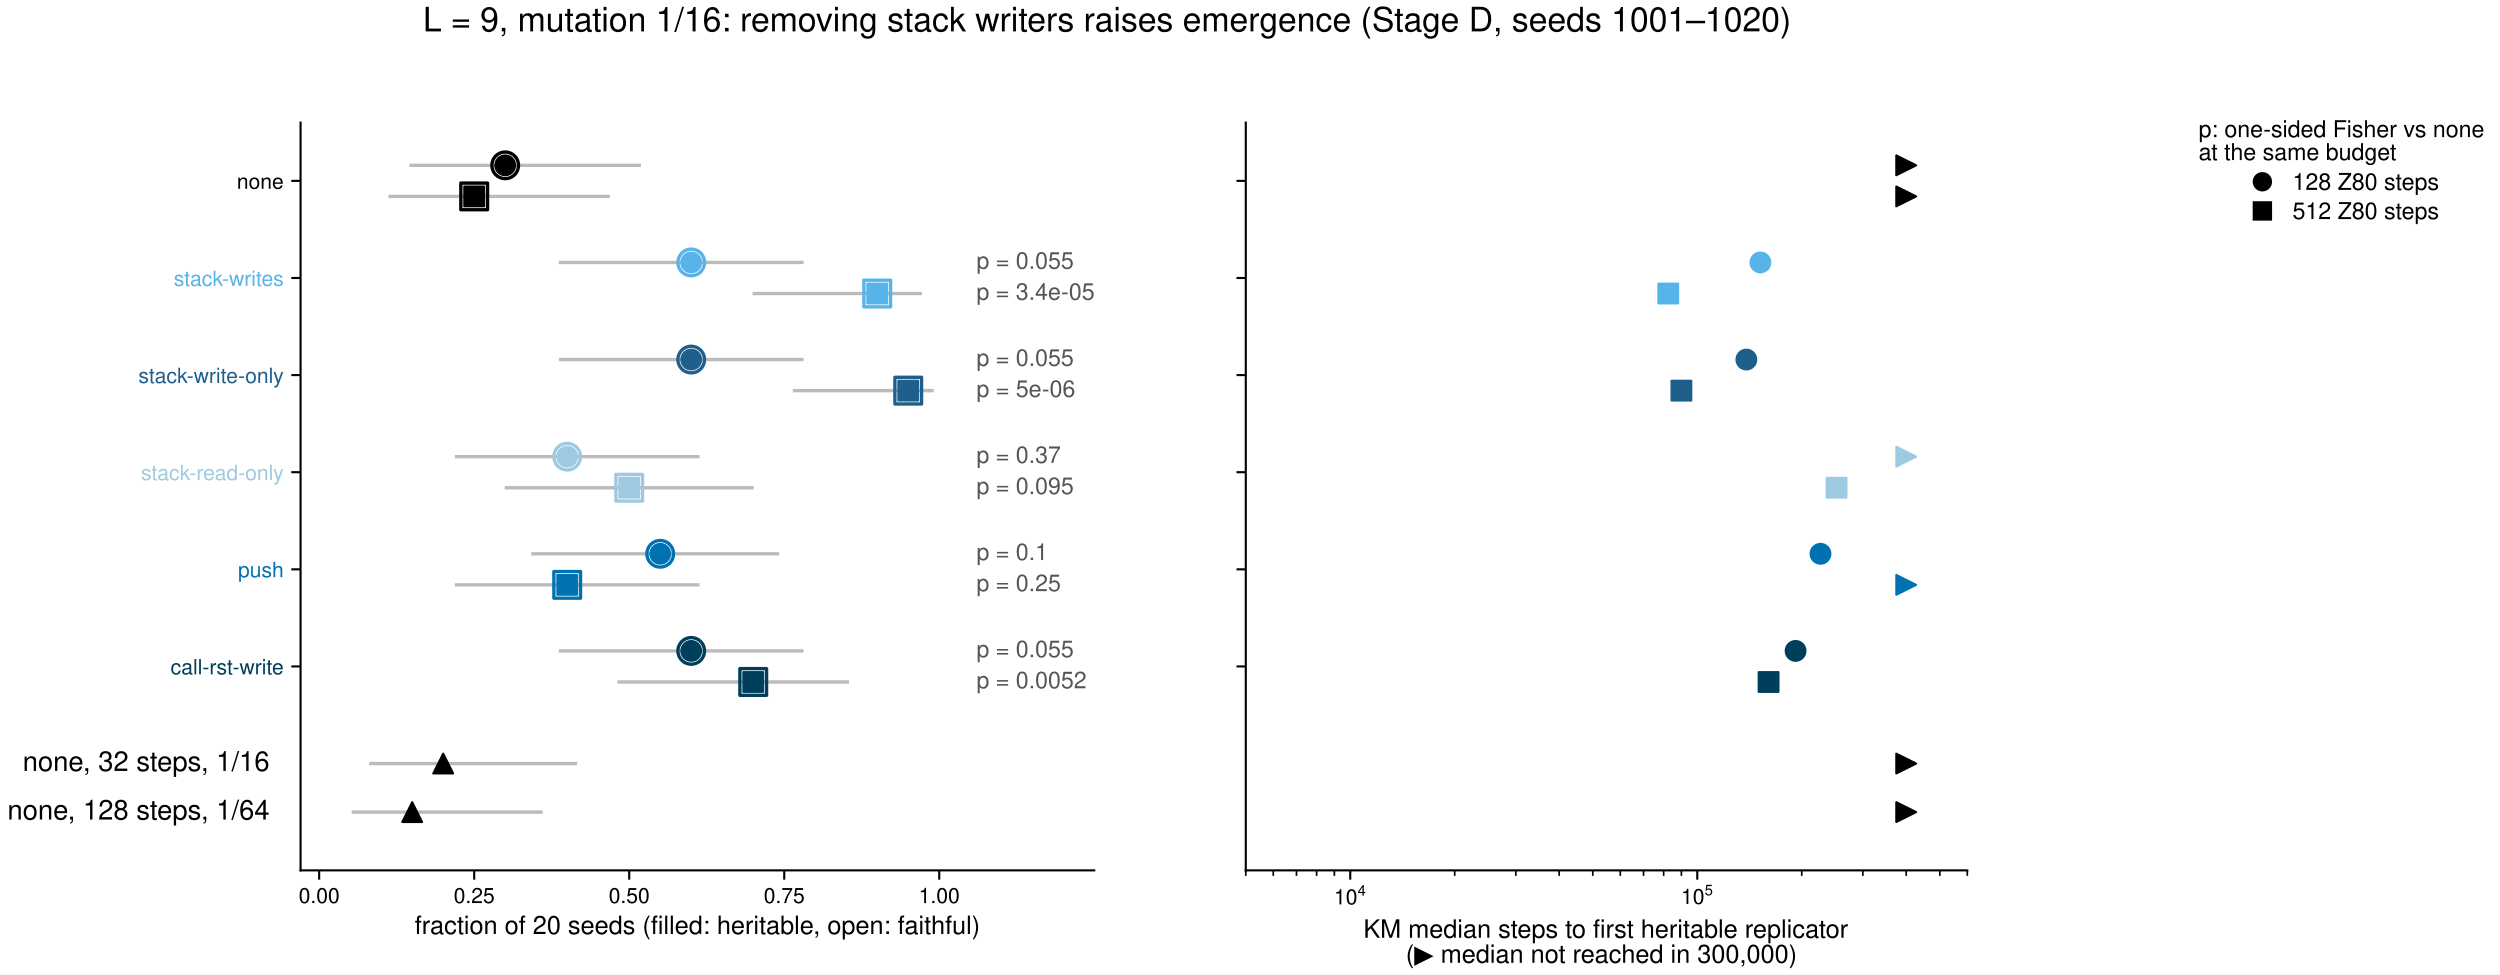
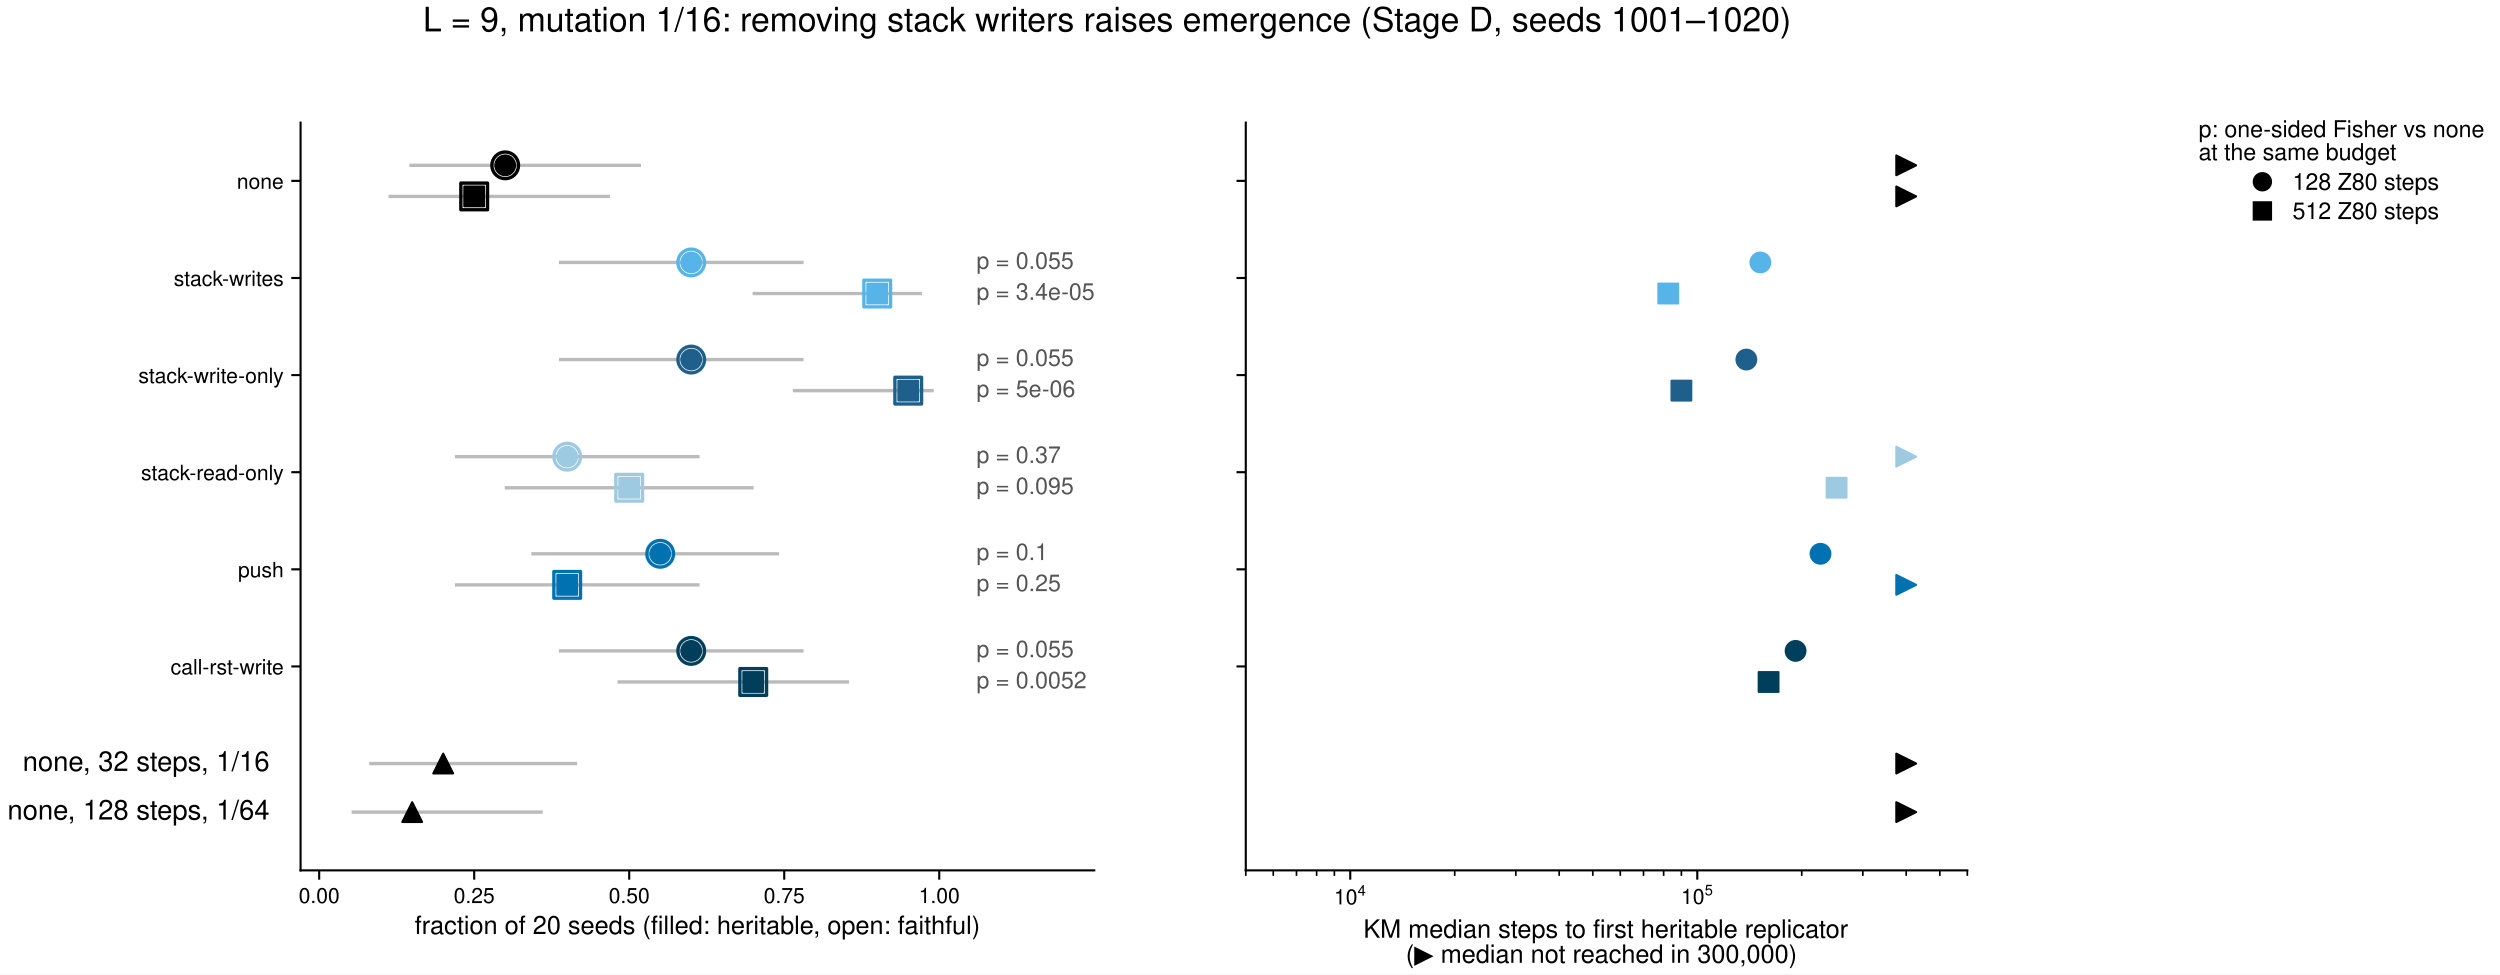
<svg xmlns="http://www.w3.org/2000/svg" xmlns:xlink="http://www.w3.org/1999/xlink" width="593.125pt" height="231.183pt" viewBox="0 0 593.125 231.183" version="1.1">
  <defs>
    <style type="text/css">*{stroke-linejoin: round; stroke-linecap: butt}</style>
  </defs>
  <g id="figure_1">
    <g id="patch_1">
      <path d="M 0 231.183  L 593.125 231.183  L 593.125 0  L 0 0  z " style="fill: #ffffff" />
    </g>
    <g id="axes_1">
      <g id="patch_2">
        <path d="M 71.311 206.496  L 259.613 206.496  L 259.613 29.088  L 71.311 29.088  z " style="fill: #ffffff" />
      </g>
      <g id="matplotlib.axis_1">
        <g id="xtick_1">
          <g id="line2d_1">
            <defs>
-               <path id="mee27920ef9" d="M 0 0  L 0 2.2  " style="stroke: #000000; stroke-width: 0.5" />
+               <path id="m1d0c6c914a" d="M 0 0  L 0 2.2  " style="stroke: #000000; stroke-width: 0.5" />
            </defs>
            <g>
-               <use xlink:href="#mee27920ef9" x="75.725" y="206.496" style="stroke: #000000; stroke-width: 0.5" />
+               <use xlink:href="#m1d0c6c914a" x="75.725" y="206.496" style="stroke: #000000; stroke-width: 0.5" />
            </g>
          </g>
          <g id="text_1">
            <text style="font-size: 5px; font-family: 'Helvetica', 'Arial', 'Liberation Sans', 'DejaVu Sans', sans-serif; text-anchor: middle" x="75.725" y="214.246" transform="rotate(-0 75.72462 214.246)">0.00</text>
          </g>
        </g>
        <g id="xtick_2">
          <g id="line2d_2">
            <g>
-               <use xlink:href="#mee27920ef9" x="112.502" y="206.496" style="stroke: #000000; stroke-width: 0.5" />
+               <use xlink:href="#m1d0c6c914a" x="112.502" y="206.496" style="stroke: #000000; stroke-width: 0.5" />
            </g>
          </g>
          <g id="text_2">
            <text style="font-size: 5px; font-family: 'Helvetica', 'Arial', 'Liberation Sans', 'DejaVu Sans', sans-serif; text-anchor: middle" x="112.502" y="214.246" transform="rotate(-0 112.5023 214.246)">0.25</text>
          </g>
        </g>
        <g id="xtick_3">
          <g id="line2d_3">
            <g>
-               <use xlink:href="#mee27920ef9" x="149.28" y="206.496" style="stroke: #000000; stroke-width: 0.5" />
+               <use xlink:href="#m1d0c6c914a" x="149.28" y="206.496" style="stroke: #000000; stroke-width: 0.5" />
            </g>
          </g>
          <g id="text_3">
            <text style="font-size: 5px; font-family: 'Helvetica', 'Arial', 'Liberation Sans', 'DejaVu Sans', sans-serif; text-anchor: middle" x="149.28" y="214.246" transform="rotate(-0 149.2799 214.246)">0.50</text>
          </g>
        </g>
        <g id="xtick_4">
          <g id="line2d_4">
            <g>
-               <use xlink:href="#mee27920ef9" x="186.058" y="206.496" style="stroke: #000000; stroke-width: 0.5" />
+               <use xlink:href="#m1d0c6c914a" x="186.058" y="206.496" style="stroke: #000000; stroke-width: 0.5" />
            </g>
          </g>
          <g id="text_4">
            <text style="font-size: 5px; font-family: 'Helvetica', 'Arial', 'Liberation Sans', 'DejaVu Sans', sans-serif; text-anchor: middle" x="186.058" y="214.246" transform="rotate(-0 186.0575 214.246)">0.75</text>
          </g>
        </g>
        <g id="xtick_5">
          <g id="line2d_5">
            <g>
-               <use xlink:href="#mee27920ef9" x="222.835" y="206.496" style="stroke: #000000; stroke-width: 0.5" />
+               <use xlink:href="#m1d0c6c914a" x="222.835" y="206.496" style="stroke: #000000; stroke-width: 0.5" />
            </g>
          </g>
          <g id="text_5">
            <text style="font-size: 5px; font-family: 'Helvetica', 'Arial', 'Liberation Sans', 'DejaVu Sans', sans-serif; text-anchor: middle" x="222.835" y="214.246" transform="rotate(-0 222.8351 214.246)">1.00</text>
          </g>
        </g>
        <g id="text_6">
          <text style="font-size: 6px; font-family: 'Helvetica', 'Arial', 'Liberation Sans', 'DejaVu Sans', sans-serif; text-anchor: middle" x="165.462" y="221.596" transform="rotate(-0 165.462 221.5956)">fraction of 20 seeds (filled: heritable, open: faithful)</text>
        </g>
      </g>
      <g id="matplotlib.axis_2">
        <g id="ytick_1">
          <g id="line2d_6">
            <defs>
-               <path id="m32a2f6da25" d="M 0 0  L -2.2 0  " style="stroke: #000000; stroke-width: 0.5" />
+               <path id="m89d5656c9d" d="M 0 0  L -2.2 0  " style="stroke: #000000; stroke-width: 0.5" />
            </defs>
            <g>
-               <use xlink:href="#m32a2f6da25" x="71.311" y="42.912" style="stroke: #000000; stroke-width: 0.5" />
+               <use xlink:href="#m89d5656c9d" x="71.311" y="42.912" style="stroke: #000000; stroke-width: 0.5" />
            </g>
          </g>
          <g id="text_7">
            <text style="font-size: 5px; font-family: 'Helvetica', 'Arial', 'Liberation Sans', 'DejaVu Sans', sans-serif; text-anchor: end" x="67.311" y="44.787" transform="rotate(-0 67.31131 44.787)">none</text>
          </g>
        </g>
        <g id="ytick_2">
          <g id="line2d_7">
            <g>
-               <use xlink:href="#m32a2f6da25" x="71.311" y="65.952" style="stroke: #000000; stroke-width: 0.5" />
+               <use xlink:href="#m89d5656c9d" x="71.311" y="65.952" style="stroke: #000000; stroke-width: 0.5" />
            </g>
          </g>
          <g id="text_8">
-             <text style="font-size: 5px; font-family: 'Helvetica', 'Arial', 'Liberation Sans', 'DejaVu Sans', sans-serif; text-anchor: end; fill: #56b4e9" x="67.311" y="67.827" transform="rotate(-0 67.31131 67.827)">stack-writes</text>
+             <text style="font-size: 5px; font-family: 'Helvetica', 'Arial', 'Liberation Sans', 'DejaVu Sans', sans-serif; text-anchor: end" x="67.311" y="67.827" transform="rotate(-0 67.31131 67.827)">stack-writes</text>
          </g>
        </g>
        <g id="ytick_3">
          <g id="line2d_8">
            <g>
-               <use xlink:href="#m32a2f6da25" x="71.311" y="88.992" style="stroke: #000000; stroke-width: 0.5" />
+               <use xlink:href="#m89d5656c9d" x="71.311" y="88.992" style="stroke: #000000; stroke-width: 0.5" />
            </g>
          </g>
          <g id="text_9">
-             <text style="font-size: 5px; font-family: 'Helvetica', 'Arial', 'Liberation Sans', 'DejaVu Sans', sans-serif; text-anchor: end; fill: #1f5f8b" x="67.311" y="90.867" transform="rotate(-0 67.31131 90.867)">stack-write-only</text>
+             <text style="font-size: 5px; font-family: 'Helvetica', 'Arial', 'Liberation Sans', 'DejaVu Sans', sans-serif; text-anchor: end" x="67.311" y="90.867" transform="rotate(-0 67.31131 90.867)">stack-write-only</text>
          </g>
        </g>
        <g id="ytick_4">
          <g id="line2d_9">
            <g>
-               <use xlink:href="#m32a2f6da25" x="71.311" y="112.032" style="stroke: #000000; stroke-width: 0.5" />
+               <use xlink:href="#m89d5656c9d" x="71.311" y="112.032" style="stroke: #000000; stroke-width: 0.5" />
            </g>
          </g>
          <g id="text_10">
-             <text style="font-size: 5px; font-family: 'Helvetica', 'Arial', 'Liberation Sans', 'DejaVu Sans', sans-serif; text-anchor: end; fill: #9ecae1" x="67.311" y="113.907" transform="rotate(-0 67.31131 113.907)">stack-read-only</text>
+             <text style="font-size: 5px; font-family: 'Helvetica', 'Arial', 'Liberation Sans', 'DejaVu Sans', sans-serif; text-anchor: end" x="67.311" y="113.907" transform="rotate(-0 67.31131 113.907)">stack-read-only</text>
          </g>
        </g>
        <g id="ytick_5">
          <g id="line2d_10">
            <g>
-               <use xlink:href="#m32a2f6da25" x="71.311" y="135.072" style="stroke: #000000; stroke-width: 0.5" />
+               <use xlink:href="#m89d5656c9d" x="71.311" y="135.072" style="stroke: #000000; stroke-width: 0.5" />
            </g>
          </g>
          <g id="text_11">
-             <text style="font-size: 5px; font-family: 'Helvetica', 'Arial', 'Liberation Sans', 'DejaVu Sans', sans-serif; text-anchor: end; fill: #0072b2" x="67.311" y="136.947" transform="rotate(-0 67.31131 136.947)">push</text>
+             <text style="font-size: 5px; font-family: 'Helvetica', 'Arial', 'Liberation Sans', 'DejaVu Sans', sans-serif; text-anchor: end" x="67.311" y="136.947" transform="rotate(-0 67.31131 136.947)">push</text>
          </g>
        </g>
        <g id="ytick_6">
          <g id="line2d_11">
            <g>
-               <use xlink:href="#m32a2f6da25" x="71.311" y="158.112" style="stroke: #000000; stroke-width: 0.5" />
+               <use xlink:href="#m89d5656c9d" x="71.311" y="158.112" style="stroke: #000000; stroke-width: 0.5" />
            </g>
          </g>
          <g id="text_12">
-             <text style="font-size: 5px; font-family: 'Helvetica', 'Arial', 'Liberation Sans', 'DejaVu Sans', sans-serif; text-anchor: end; fill: #003f5c" x="67.311" y="159.987" transform="rotate(-0 67.31131 159.987)">call-rst-write</text>
+             <text style="font-size: 5px; font-family: 'Helvetica', 'Arial', 'Liberation Sans', 'DejaVu Sans', sans-serif; text-anchor: end" x="67.311" y="159.987" transform="rotate(-0 67.31131 159.987)">call-rst-write</text>
          </g>
        </g>
      </g>
      <g id="LineCollection_1">
-         <path d="M 97.126 39.226  L 152.072 39.226  " clip-path="url(#p6b975bab81)" style="fill: none; stroke: #bbbbbb; stroke-width: 0.8" />
-         <path d="M 132.594 62.266  L 190.647 62.266  " clip-path="url(#p6b975bab81)" style="fill: none; stroke: #bbbbbb; stroke-width: 0.8" />
-         <path d="M 132.594 85.306  L 190.647 85.306  " clip-path="url(#p6b975bab81)" style="fill: none; stroke: #bbbbbb; stroke-width: 0.8" />
-         <path d="M 107.913 108.346  L 165.965 108.346  " clip-path="url(#p6b975bab81)" style="fill: none; stroke: #bbbbbb; stroke-width: 0.8" />
-         <path d="M 126.048 131.386  L 184.852 131.386  " clip-path="url(#p6b975bab81)" style="fill: none; stroke: #bbbbbb; stroke-width: 0.8" />
-         <path d="M 132.594 154.426  L 190.647 154.426  " clip-path="url(#p6b975bab81)" style="fill: none; stroke: #bbbbbb; stroke-width: 0.8" />
+         <path d="M 97.126 39.226  L 152.072 39.226  " clip-path="url(#pfd3bf9cab1)" style="fill: none; stroke: #bbbbbb; stroke-width: 0.8" />
+         <path d="M 132.594 62.266  L 190.647 62.266  " clip-path="url(#pfd3bf9cab1)" style="fill: none; stroke: #bbbbbb; stroke-width: 0.8" />
+         <path d="M 132.594 85.306  L 190.647 85.306  " clip-path="url(#pfd3bf9cab1)" style="fill: none; stroke: #bbbbbb; stroke-width: 0.8" />
+         <path d="M 107.913 108.346  L 165.965 108.346  " clip-path="url(#pfd3bf9cab1)" style="fill: none; stroke: #bbbbbb; stroke-width: 0.8" />
+         <path d="M 126.048 131.386  L 184.852 131.386  " clip-path="url(#pfd3bf9cab1)" style="fill: none; stroke: #bbbbbb; stroke-width: 0.8" />
+         <path d="M 132.594 154.426  L 190.647 154.426  " clip-path="url(#pfd3bf9cab1)" style="fill: none; stroke: #bbbbbb; stroke-width: 0.8" />
      </g>
      <g id="LineCollection_2">
-         <path d="M 92.18 46.598  L 144.676 46.598  " clip-path="url(#p6b975bab81)" style="fill: none; stroke: #bbbbbb; stroke-width: 0.8" />
-         <path d="M 178.549 69.638  L 218.736 69.638  " clip-path="url(#p6b975bab81)" style="fill: none; stroke: #bbbbbb; stroke-width: 0.8" />
-         <path d="M 188.097 92.678  L 221.529 92.678  " clip-path="url(#p6b975bab81)" style="fill: none; stroke: #bbbbbb; stroke-width: 0.8" />
-         <path d="M 119.754 115.718  L 178.806 115.718  " clip-path="url(#p6b975bab81)" style="fill: none; stroke: #bbbbbb; stroke-width: 0.8" />
-         <path d="M 107.913 138.758  L 165.965 138.758  " clip-path="url(#p6b975bab81)" style="fill: none; stroke: #bbbbbb; stroke-width: 0.8" />
-         <path d="M 146.488 161.798  L 201.434 161.798  " clip-path="url(#p6b975bab81)" style="fill: none; stroke: #bbbbbb; stroke-width: 0.8" />
+         <path d="M 92.18 46.598  L 144.676 46.598  " clip-path="url(#pfd3bf9cab1)" style="fill: none; stroke: #bbbbbb; stroke-width: 0.8" />
+         <path d="M 178.549 69.638  L 218.736 69.638  " clip-path="url(#pfd3bf9cab1)" style="fill: none; stroke: #bbbbbb; stroke-width: 0.8" />
+         <path d="M 188.097 92.678  L 221.529 92.678  " clip-path="url(#pfd3bf9cab1)" style="fill: none; stroke: #bbbbbb; stroke-width: 0.8" />
+         <path d="M 119.754 115.718  L 178.806 115.718  " clip-path="url(#pfd3bf9cab1)" style="fill: none; stroke: #bbbbbb; stroke-width: 0.8" />
+         <path d="M 107.913 138.758  L 165.965 138.758  " clip-path="url(#pfd3bf9cab1)" style="fill: none; stroke: #bbbbbb; stroke-width: 0.8" />
+         <path d="M 146.488 161.798  L 201.434 161.798  " clip-path="url(#pfd3bf9cab1)" style="fill: none; stroke: #bbbbbb; stroke-width: 0.8" />
      </g>
      <g id="LineCollection_3">
-         <path d="M 87.59 181.152  L 136.926 181.152  " clip-path="url(#p6b975bab81)" style="fill: none; stroke: #bbbbbb; stroke-width: 0.8" />
+         <path d="M 87.59 181.152  L 136.926 181.152  " clip-path="url(#pfd3bf9cab1)" style="fill: none; stroke: #bbbbbb; stroke-width: 0.8" />
      </g>
      <g id="LineCollection_4">
-         <path d="M 83.428 192.672  L 128.747 192.672  " clip-path="url(#p6b975bab81)" style="fill: none; stroke: #bbbbbb; stroke-width: 0.8" />
+         <path d="M 83.428 192.672  L 128.747 192.672  " clip-path="url(#pfd3bf9cab1)" style="fill: none; stroke: #bbbbbb; stroke-width: 0.8" />
      </g>
      <g id="patch_3">
        <path d="M 71.311 206.496  L 71.311 29.088  " style="fill: none; stroke: #000000; stroke-width: 0.5; stroke-linejoin: miter; stroke-linecap: square" />
      </g>
      <g id="patch_4">
        <path d="M 71.311 206.496  L 259.613 206.496  " style="fill: none; stroke: #000000; stroke-width: 0.5; stroke-linejoin: miter; stroke-linecap: square" />
      </g>
      <g id="PathCollection_1">
        <defs>
-           <path id="C0_0_4c6d08fa29" d="M 0 2.345  C 0.622 2.345 1.219 2.098 1.658 1.658  C 2.098 1.219 2.345 0.622 2.345 -0  C 2.345 -0.622 2.098 -1.219 1.658 -1.658  C 1.219 -2.098 0.622 -2.345 0 -2.345  C -0.622 -2.345 -1.219 -2.098 -1.658 -1.658  C -2.098 -1.219 -2.345 -0.622 -2.345 0  C -2.345 0.622 -2.098 1.219 -1.658 1.658  C -1.219 2.098 -0.622 2.345 0 2.345  z " />
-         </defs>
-         <g clip-path="url(#p6b975bab81)">
-           <use xlink:href="#C0_0_4c6d08fa29" x="119.858" y="39.226" style="stroke: #000000; stroke-width: 0.5" />
-         </g>
-         <g clip-path="url(#p6b975bab81)">
-           <use xlink:href="#C0_0_4c6d08fa29" x="163.991" y="62.266" style="fill: #56b4e9; stroke: #56b4e9; stroke-width: 0.5" />
-         </g>
-         <g clip-path="url(#p6b975bab81)">
-           <use xlink:href="#C0_0_4c6d08fa29" x="163.991" y="85.306" style="fill: #1f5f8b; stroke: #1f5f8b; stroke-width: 0.5" />
-         </g>
-         <g clip-path="url(#p6b975bab81)">
-           <use xlink:href="#C0_0_4c6d08fa29" x="134.569" y="108.346" style="fill: #9ecae1; stroke: #9ecae1; stroke-width: 0.5" />
-         </g>
-         <g clip-path="url(#p6b975bab81)">
-           <use xlink:href="#C0_0_4c6d08fa29" x="156.635" y="131.386" style="fill: #0072b2; stroke: #0072b2; stroke-width: 0.5" />
-         </g>
-         <g clip-path="url(#p6b975bab81)">
-           <use xlink:href="#C0_0_4c6d08fa29" x="163.991" y="154.426" style="fill: #003f5c; stroke: #003f5c; stroke-width: 0.5" />
+           <path id="C0_0_228352cc03" d="M 0 2.345  C 0.622 2.345 1.219 2.098 1.658 1.658  C 2.098 1.219 2.345 0.622 2.345 -0  C 2.345 -0.622 2.098 -1.219 1.658 -1.658  C 1.219 -2.098 0.622 -2.345 0 -2.345  C -0.622 -2.345 -1.219 -2.098 -1.658 -1.658  C -2.098 -1.219 -2.345 -0.622 -2.345 0  C -2.345 0.622 -2.098 1.219 -1.658 1.658  C -1.219 2.098 -0.622 2.345 0 2.345  z " />
+         </defs>
+         <g clip-path="url(#pfd3bf9cab1)">
+           <use xlink:href="#C0_0_228352cc03" x="119.858" y="39.226" style="stroke: #000000; stroke-width: 0.5" />
+         </g>
+         <g clip-path="url(#pfd3bf9cab1)">
+           <use xlink:href="#C0_0_228352cc03" x="163.991" y="62.266" style="fill: #56b4e9; stroke: #56b4e9; stroke-width: 0.5" />
+         </g>
+         <g clip-path="url(#pfd3bf9cab1)">
+           <use xlink:href="#C0_0_228352cc03" x="163.991" y="85.306" style="fill: #1f5f8b; stroke: #1f5f8b; stroke-width: 0.5" />
+         </g>
+         <g clip-path="url(#pfd3bf9cab1)">
+           <use xlink:href="#C0_0_228352cc03" x="134.569" y="108.346" style="fill: #9ecae1; stroke: #9ecae1; stroke-width: 0.5" />
+         </g>
+         <g clip-path="url(#pfd3bf9cab1)">
+           <use xlink:href="#C0_0_228352cc03" x="156.635" y="131.386" style="fill: #0072b2; stroke: #0072b2; stroke-width: 0.5" />
+         </g>
+         <g clip-path="url(#pfd3bf9cab1)">
+           <use xlink:href="#C0_0_228352cc03" x="163.991" y="154.426" style="fill: #003f5c; stroke: #003f5c; stroke-width: 0.5" />
        </g>
      </g>
      <g id="PathCollection_2">
        <defs>
-           <path id="C1_0_e79bb53919" d="M 0 3.162  C 0.839 3.162 1.643 2.829 2.236 2.236  C 2.829 1.643 3.162 0.839 3.162 -0  C 3.162 -0.839 2.829 -1.643 2.236 -2.236  C 1.643 -2.829 0.839 -3.162 0 -3.162  C -0.839 -3.162 -1.643 -2.829 -2.236 -2.236  C -2.829 -1.643 -3.162 -0.839 -3.162 0  C -3.162 0.839 -2.829 1.643 -2.236 2.236  C -1.643 2.829 -0.839 3.162 0 3.162  z " />
-         </defs>
-         <g clip-path="url(#p6b975bab81)">
-           <use xlink:href="#C1_0_e79bb53919" x="119.858" y="39.226" style="fill: none; stroke: #000000; stroke-width: 0.8" />
-         </g>
-         <g clip-path="url(#p6b975bab81)">
-           <use xlink:href="#C1_0_e79bb53919" x="163.991" y="62.266" style="fill: none; stroke: #56b4e9; stroke-width: 0.8" />
-         </g>
-         <g clip-path="url(#p6b975bab81)">
-           <use xlink:href="#C1_0_e79bb53919" x="163.991" y="85.306" style="fill: none; stroke: #1f5f8b; stroke-width: 0.8" />
-         </g>
-         <g clip-path="url(#p6b975bab81)">
-           <use xlink:href="#C1_0_e79bb53919" x="134.569" y="108.346" style="fill: none; stroke: #9ecae1; stroke-width: 0.8" />
-         </g>
-         <g clip-path="url(#p6b975bab81)">
-           <use xlink:href="#C1_0_e79bb53919" x="156.635" y="131.386" style="fill: none; stroke: #0072b2; stroke-width: 0.8" />
-         </g>
-         <g clip-path="url(#p6b975bab81)">
-           <use xlink:href="#C1_0_e79bb53919" x="163.991" y="154.426" style="fill: none; stroke: #003f5c; stroke-width: 0.8" />
+           <path id="C1_0_f5c9de6c3c" d="M 0 3.162  C 0.839 3.162 1.643 2.829 2.236 2.236  C 2.829 1.643 3.162 0.839 3.162 -0  C 3.162 -0.839 2.829 -1.643 2.236 -2.236  C 1.643 -2.829 0.839 -3.162 0 -3.162  C -0.839 -3.162 -1.643 -2.829 -2.236 -2.236  C -2.829 -1.643 -3.162 -0.839 -3.162 0  C -3.162 0.839 -2.829 1.643 -2.236 2.236  C -1.643 2.829 -0.839 3.162 0 3.162  z " />
+         </defs>
+         <g clip-path="url(#pfd3bf9cab1)">
+           <use xlink:href="#C1_0_f5c9de6c3c" x="119.858" y="39.226" style="fill: none; stroke: #000000; stroke-width: 0.8" />
+         </g>
+         <g clip-path="url(#pfd3bf9cab1)">
+           <use xlink:href="#C1_0_f5c9de6c3c" x="163.991" y="62.266" style="fill: none; stroke: #56b4e9; stroke-width: 0.8" />
+         </g>
+         <g clip-path="url(#pfd3bf9cab1)">
+           <use xlink:href="#C1_0_f5c9de6c3c" x="163.991" y="85.306" style="fill: none; stroke: #1f5f8b; stroke-width: 0.8" />
+         </g>
+         <g clip-path="url(#pfd3bf9cab1)">
+           <use xlink:href="#C1_0_f5c9de6c3c" x="134.569" y="108.346" style="fill: none; stroke: #9ecae1; stroke-width: 0.8" />
+         </g>
+         <g clip-path="url(#pfd3bf9cab1)">
+           <use xlink:href="#C1_0_f5c9de6c3c" x="156.635" y="131.386" style="fill: none; stroke: #0072b2; stroke-width: 0.8" />
+         </g>
+         <g clip-path="url(#pfd3bf9cab1)">
+           <use xlink:href="#C1_0_f5c9de6c3c" x="163.991" y="154.426" style="fill: none; stroke: #003f5c; stroke-width: 0.8" />
        </g>
      </g>
      <g id="text_13">
        <text style="font-size: 5.5px; font-family: 'Helvetica', 'Arial', 'Liberation Sans', 'DejaVu Sans', sans-serif; text-anchor: start; fill: #555555" x="231.662" y="63.755" transform="rotate(-0 231.6618 63.7549)">p = 0.055</text>
      </g>
      <g id="text_14">
        <text style="font-size: 5.5px; font-family: 'Helvetica', 'Arial', 'Liberation Sans', 'DejaVu Sans', sans-serif; text-anchor: start; fill: #555555" x="231.662" y="86.795" transform="rotate(-0 231.6618 86.7949)">p = 0.055</text>
      </g>
      <g id="text_15">
        <text style="font-size: 5.5px; font-family: 'Helvetica', 'Arial', 'Liberation Sans', 'DejaVu Sans', sans-serif; text-anchor: start; fill: #555555" x="231.662" y="109.835" transform="rotate(-0 231.6618 109.8349)">p = 0.37</text>
      </g>
      <g id="text_16">
        <text style="font-size: 5.5px; font-family: 'Helvetica', 'Arial', 'Liberation Sans', 'DejaVu Sans', sans-serif; text-anchor: start; fill: #555555" x="231.662" y="132.875" transform="rotate(-0 231.6618 132.8749)">p = 0.1</text>
      </g>
      <g id="text_17">
        <text style="font-size: 5.5px; font-family: 'Helvetica', 'Arial', 'Liberation Sans', 'DejaVu Sans', sans-serif; text-anchor: start; fill: #555555" x="231.662" y="155.915" transform="rotate(-0 231.6618 155.9149)">p = 0.055</text>
      </g>
      <g id="PathCollection_3">
-         <path d="M 110.157 48.944  L 114.847 48.944  L 114.847 44.253  L 110.157 44.253  z " clip-path="url(#p6b975bab81)" style="stroke: #000000; stroke-width: 0.5" />
-         <path d="M 205.779 71.984  L 210.469 71.984  L 210.469 67.293  L 205.779 67.293  z " clip-path="url(#p6b975bab81)" style="fill: #56b4e9; stroke: #56b4e9; stroke-width: 0.5" />
-         <path d="M 213.134 95.024  L 217.825 95.024  L 217.825 90.333  L 213.134 90.333  z " clip-path="url(#p6b975bab81)" style="fill: #1f5f8b; stroke: #1f5f8b; stroke-width: 0.5" />
-         <path d="M 146.935 118.064  L 151.625 118.064  L 151.625 113.373  L 146.935 113.373  z " clip-path="url(#p6b975bab81)" style="fill: #9ecae1; stroke: #9ecae1; stroke-width: 0.5" />
-         <path d="M 132.224 141.104  L 136.914 141.104  L 136.914 136.413  L 132.224 136.413  z " clip-path="url(#p6b975bab81)" style="fill: #0072b2; stroke: #0072b2; stroke-width: 0.5" />
-         <path d="M 176.357 164.144  L 181.047 164.144  L 181.047 159.453  L 176.357 159.453  z " clip-path="url(#p6b975bab81)" style="fill: #003f5c; stroke: #003f5c; stroke-width: 0.5" />
+         <path d="M 110.157 48.944  L 114.847 48.944  L 114.847 44.253  L 110.157 44.253  z " clip-path="url(#pfd3bf9cab1)" style="stroke: #000000; stroke-width: 0.5" />
+         <path d="M 205.779 71.984  L 210.469 71.984  L 210.469 67.293  L 205.779 67.293  z " clip-path="url(#pfd3bf9cab1)" style="fill: #56b4e9; stroke: #56b4e9; stroke-width: 0.5" />
+         <path d="M 213.134 95.024  L 217.825 95.024  L 217.825 90.333  L 213.134 90.333  z " clip-path="url(#pfd3bf9cab1)" style="fill: #1f5f8b; stroke: #1f5f8b; stroke-width: 0.5" />
+         <path d="M 146.935 118.064  L 151.625 118.064  L 151.625 113.373  L 146.935 113.373  z " clip-path="url(#pfd3bf9cab1)" style="fill: #9ecae1; stroke: #9ecae1; stroke-width: 0.5" />
+         <path d="M 132.224 141.104  L 136.914 141.104  L 136.914 136.413  L 132.224 136.413  z " clip-path="url(#pfd3bf9cab1)" style="fill: #0072b2; stroke: #0072b2; stroke-width: 0.5" />
+         <path d="M 176.357 164.144  L 181.047 164.144  L 181.047 159.453  L 176.357 159.453  z " clip-path="url(#pfd3bf9cab1)" style="fill: #003f5c; stroke: #003f5c; stroke-width: 0.5" />
      </g>
      <g id="PathCollection_4">
-         <path d="M 109.34 49.761  L 115.665 49.761  L 115.665 43.436  L 109.34 43.436  L 109.34 49.761  z " clip-path="url(#p6b975bab81)" style="fill: none; stroke: #000000; stroke-width: 0.8" />
-         <path d="M 204.962 72.801  L 211.286 72.801  L 211.286 66.476  L 204.962 66.476  L 204.962 72.801  z " clip-path="url(#p6b975bab81)" style="fill: none; stroke: #56b4e9; stroke-width: 0.8" />
-         <path d="M 212.317 95.841  L 218.642 95.841  L 218.642 89.516  L 212.317 89.516  L 212.317 95.841  z " clip-path="url(#p6b975bab81)" style="fill: none; stroke: #1f5f8b; stroke-width: 0.8" />
-         <path d="M 146.118 118.881  L 152.442 118.881  L 152.442 112.556  L 146.118 112.556  L 146.118 118.881  z " clip-path="url(#p6b975bab81)" style="fill: none; stroke: #9ecae1; stroke-width: 0.8" />
-         <path d="M 131.407 141.921  L 137.731 141.921  L 137.731 135.596  L 131.407 135.596  L 131.407 141.921  z " clip-path="url(#p6b975bab81)" style="fill: none; stroke: #0072b2; stroke-width: 0.8" />
-         <path d="M 175.54 164.961  L 181.864 164.961  L 181.864 158.636  L 175.54 158.636  L 175.54 164.961  z " clip-path="url(#p6b975bab81)" style="fill: none; stroke: #003f5c; stroke-width: 0.8" />
+         <path d="M 109.34 49.761  L 115.665 49.761  L 115.665 43.436  L 109.34 43.436  L 109.34 49.761  z " clip-path="url(#pfd3bf9cab1)" style="fill: none; stroke: #000000; stroke-width: 0.8" />
+         <path d="M 204.962 72.801  L 211.286 72.801  L 211.286 66.476  L 204.962 66.476  L 204.962 72.801  z " clip-path="url(#pfd3bf9cab1)" style="fill: none; stroke: #56b4e9; stroke-width: 0.8" />
+         <path d="M 212.317 95.841  L 218.642 95.841  L 218.642 89.516  L 212.317 89.516  L 212.317 95.841  z " clip-path="url(#pfd3bf9cab1)" style="fill: none; stroke: #1f5f8b; stroke-width: 0.8" />
+         <path d="M 146.118 118.881  L 152.442 118.881  L 152.442 112.556  L 146.118 112.556  L 146.118 118.881  z " clip-path="url(#pfd3bf9cab1)" style="fill: none; stroke: #9ecae1; stroke-width: 0.8" />
+         <path d="M 131.407 141.921  L 137.731 141.921  L 137.731 135.596  L 131.407 135.596  L 131.407 141.921  z " clip-path="url(#pfd3bf9cab1)" style="fill: none; stroke: #0072b2; stroke-width: 0.8" />
+         <path d="M 175.54 164.961  L 181.864 164.961  L 181.864 158.636  L 175.54 158.636  L 175.54 164.961  z " clip-path="url(#pfd3bf9cab1)" style="fill: none; stroke: #003f5c; stroke-width: 0.8" />
      </g>
      <g id="text_18">
        <text style="font-size: 5.5px; font-family: 'Helvetica', 'Arial', 'Liberation Sans', 'DejaVu Sans', sans-serif; text-anchor: start; fill: #555555" x="231.662" y="71.128" transform="rotate(-0 231.6618 71.1277)">p = 3.4e-05</text>
      </g>
      <g id="text_19">
        <text style="font-size: 5.5px; font-family: 'Helvetica', 'Arial', 'Liberation Sans', 'DejaVu Sans', sans-serif; text-anchor: start; fill: #555555" x="231.662" y="94.168" transform="rotate(-0 231.6618 94.1677)">p = 5e-06</text>
      </g>
      <g id="text_20">
        <text style="font-size: 5.5px; font-family: 'Helvetica', 'Arial', 'Liberation Sans', 'DejaVu Sans', sans-serif; text-anchor: start; fill: #555555" x="231.662" y="117.208" transform="rotate(-0 231.6618 117.2077)">p = 0.095</text>
      </g>
      <g id="text_21">
        <text style="font-size: 5.5px; font-family: 'Helvetica', 'Arial', 'Liberation Sans', 'DejaVu Sans', sans-serif; text-anchor: start; fill: #555555" x="231.662" y="140.248" transform="rotate(-0 231.6618 140.2477)">p = 0.25</text>
      </g>
      <g id="text_22">
        <text style="font-size: 5.5px; font-family: 'Helvetica', 'Arial', 'Liberation Sans', 'DejaVu Sans', sans-serif; text-anchor: start; fill: #555555" x="231.662" y="163.288" transform="rotate(-0 231.6618 163.2877)">p = 0.0052</text>
      </g>
      <g id="PathCollection_5">
        <defs>
-           <path id="m9c09cfefad" d="M 0 -2.345  L -2.345 2.345  L 2.345 2.345  z " style="stroke: #000000; stroke-width: 0.5" />
-         </defs>
-         <g clip-path="url(#p6b975bab81)">
-           <use xlink:href="#m9c09cfefad" x="105.147" y="181.152" style="stroke: #000000; stroke-width: 0.5" />
+           <path id="m741eff84fd" d="M 0 -2.345  L -2.345 2.345  L 2.345 2.345  z " style="stroke: #000000; stroke-width: 0.5" />
+         </defs>
+         <g clip-path="url(#pfd3bf9cab1)">
+           <use xlink:href="#m741eff84fd" x="105.147" y="181.152" style="stroke: #000000; stroke-width: 0.5" />
        </g>
      </g>
      <g id="text_23">
        <text style="font-size: 6.5px; font-family: 'Helvetica', 'Arial', 'Liberation Sans', 'DejaVu Sans', sans-serif; text-anchor: end" x="63.956" y="182.912" transform="rotate(-0 63.95578 182.9121)">none, 32 steps, 1/16</text>
      </g>
      <g id="PathCollection_6">
-         <g clip-path="url(#p6b975bab81)">
-           <use xlink:href="#m9c09cfefad" x="97.791" y="192.672" style="stroke: #000000; stroke-width: 0.5" />
+         <g clip-path="url(#pfd3bf9cab1)">
+           <use xlink:href="#m741eff84fd" x="97.791" y="192.672" style="stroke: #000000; stroke-width: 0.5" />
        </g>
      </g>
      <g id="text_24">
        <text style="font-size: 6.5px; font-family: 'Helvetica', 'Arial', 'Liberation Sans', 'DejaVu Sans', sans-serif; text-anchor: end" x="63.956" y="194.432" transform="rotate(-0 63.95578 194.4321)">none, 128 steps, 1/64</text>
      </g>
    </g>
    <g id="axes_2">
      <g id="patch_5">
        <path d="M 295.561 206.496  L 466.744 206.496  L 466.744 29.088  L 295.561 29.088  z " style="fill: #ffffff" />
      </g>
      <g id="matplotlib.axis_3">
        <g id="xtick_6">
          <g id="line2d_12">
            <g>
-               <use xlink:href="#mee27920ef9" x="320.346" y="206.496" style="stroke: #000000; stroke-width: 0.5" />
+               <use xlink:href="#m1d0c6c914a" x="320.346" y="206.496" style="stroke: #000000; stroke-width: 0.5" />
            </g>
          </g>
          <g id="text_25">
            <g transform="translate(316.4956 215.046)">
              <text>
                <tspan x="0" y="-0.485" style="font-size: 5px; font-family: 'Helvetica'">1</tspan>
                <tspan x="2.781" y="-0.485" style="font-size: 5px; font-family: 'Helvetica'">0</tspan>
                <tspan x="5.609" y="-2.55" style="font-size: 3.5px; font-family: 'Helvetica'">4</tspan>
              </text>
            </g>
          </g>
        </g>
        <g id="xtick_7">
          <g id="line2d_13">
            <g>
-               <use xlink:href="#mee27920ef9" x="402.678" y="206.496" style="stroke: #000000; stroke-width: 0.5" />
+               <use xlink:href="#m1d0c6c914a" x="402.678" y="206.496" style="stroke: #000000; stroke-width: 0.5" />
            </g>
          </g>
          <g id="text_26">
            <g transform="translate(398.8276 214.996)">
              <text>
                <tspan x="0" y="-0.529" style="font-size: 5px; font-family: 'Helvetica'">1</tspan>
                <tspan x="2.781" y="-0.529" style="font-size: 5px; font-family: 'Helvetica'">0</tspan>
                <tspan x="5.609" y="-2.594" style="font-size: 3.5px; font-family: 'Helvetica'">5</tspan>
              </text>
            </g>
          </g>
        </g>
        <g id="xtick_8">
          <g id="line2d_14">
            <defs>
-               <path id="md9f4aef527" d="M 0 0  L 0 1.3  " style="stroke: #000000; stroke-width: 0.4" />
+               <path id="m31ea91153e" d="M 0 0  L 0 1.3  " style="stroke: #000000; stroke-width: 0.4" />
            </defs>
            <g>
-               <use xlink:href="#md9f4aef527" x="295.561" y="206.496" style="stroke: #000000; stroke-width: 0.4" />
+               <use xlink:href="#m31ea91153e" x="295.561" y="206.496" style="stroke: #000000; stroke-width: 0.4" />
            </g>
          </g>
        </g>
        <g id="xtick_9">
          <g id="line2d_15">
            <g>
-               <use xlink:href="#md9f4aef527" x="302.08" y="206.496" style="stroke: #000000; stroke-width: 0.4" />
+               <use xlink:href="#m31ea91153e" x="302.08" y="206.496" style="stroke: #000000; stroke-width: 0.4" />
            </g>
          </g>
        </g>
        <g id="xtick_10">
          <g id="line2d_16">
            <g>
-               <use xlink:href="#md9f4aef527" x="307.592" y="206.496" style="stroke: #000000; stroke-width: 0.4" />
+               <use xlink:href="#m31ea91153e" x="307.592" y="206.496" style="stroke: #000000; stroke-width: 0.4" />
            </g>
          </g>
        </g>
        <g id="xtick_11">
          <g id="line2d_17">
            <g>
-               <use xlink:href="#md9f4aef527" x="312.367" y="206.496" style="stroke: #000000; stroke-width: 0.4" />
+               <use xlink:href="#m31ea91153e" x="312.367" y="206.496" style="stroke: #000000; stroke-width: 0.4" />
            </g>
          </g>
        </g>
        <g id="xtick_12">
          <g id="line2d_18">
            <g>
-               <use xlink:href="#md9f4aef527" x="316.578" y="206.496" style="stroke: #000000; stroke-width: 0.4" />
+               <use xlink:href="#m31ea91153e" x="316.578" y="206.496" style="stroke: #000000; stroke-width: 0.4" />
            </g>
          </g>
        </g>
        <g id="xtick_13">
          <g id="line2d_19">
            <g>
-               <use xlink:href="#md9f4aef527" x="345.13" y="206.496" style="stroke: #000000; stroke-width: 0.4" />
+               <use xlink:href="#m31ea91153e" x="345.13" y="206.496" style="stroke: #000000; stroke-width: 0.4" />
            </g>
          </g>
        </g>
        <g id="xtick_14">
          <g id="line2d_20">
            <g>
-               <use xlink:href="#md9f4aef527" x="359.628" y="206.496" style="stroke: #000000; stroke-width: 0.4" />
+               <use xlink:href="#m31ea91153e" x="359.628" y="206.496" style="stroke: #000000; stroke-width: 0.4" />
            </g>
          </g>
        </g>
        <g id="xtick_15">
          <g id="line2d_21">
            <g>
-               <use xlink:href="#md9f4aef527" x="369.914" y="206.496" style="stroke: #000000; stroke-width: 0.4" />
+               <use xlink:href="#m31ea91153e" x="369.914" y="206.496" style="stroke: #000000; stroke-width: 0.4" />
            </g>
          </g>
        </g>
        <g id="xtick_16">
          <g id="line2d_22">
            <g>
-               <use xlink:href="#md9f4aef527" x="377.893" y="206.496" style="stroke: #000000; stroke-width: 0.4" />
+               <use xlink:href="#m31ea91153e" x="377.893" y="206.496" style="stroke: #000000; stroke-width: 0.4" />
            </g>
          </g>
        </g>
        <g id="xtick_17">
          <g id="line2d_23">
            <g>
-               <use xlink:href="#md9f4aef527" x="384.412" y="206.496" style="stroke: #000000; stroke-width: 0.4" />
+               <use xlink:href="#m31ea91153e" x="384.412" y="206.496" style="stroke: #000000; stroke-width: 0.4" />
            </g>
          </g>
        </g>
        <g id="xtick_18">
          <g id="line2d_24">
            <g>
-               <use xlink:href="#md9f4aef527" x="389.924" y="206.496" style="stroke: #000000; stroke-width: 0.4" />
+               <use xlink:href="#m31ea91153e" x="389.924" y="206.496" style="stroke: #000000; stroke-width: 0.4" />
            </g>
          </g>
        </g>
        <g id="xtick_19">
          <g id="line2d_25">
            <g>
-               <use xlink:href="#md9f4aef527" x="394.699" y="206.496" style="stroke: #000000; stroke-width: 0.4" />
+               <use xlink:href="#m31ea91153e" x="394.699" y="206.496" style="stroke: #000000; stroke-width: 0.4" />
            </g>
          </g>
        </g>
        <g id="xtick_20">
          <g id="line2d_26">
            <g>
-               <use xlink:href="#md9f4aef527" x="398.91" y="206.496" style="stroke: #000000; stroke-width: 0.4" />
+               <use xlink:href="#m31ea91153e" x="398.91" y="206.496" style="stroke: #000000; stroke-width: 0.4" />
            </g>
          </g>
        </g>
        <g id="xtick_21">
          <g id="line2d_27">
            <g>
-               <use xlink:href="#md9f4aef527" x="427.462" y="206.496" style="stroke: #000000; stroke-width: 0.4" />
+               <use xlink:href="#m31ea91153e" x="427.462" y="206.496" style="stroke: #000000; stroke-width: 0.4" />
            </g>
          </g>
        </g>
        <g id="xtick_22">
          <g id="line2d_28">
            <g>
-               <use xlink:href="#md9f4aef527" x="441.96" y="206.496" style="stroke: #000000; stroke-width: 0.4" />
+               <use xlink:href="#m31ea91153e" x="441.96" y="206.496" style="stroke: #000000; stroke-width: 0.4" />
            </g>
          </g>
        </g>
        <g id="xtick_23">
          <g id="line2d_29">
            <g>
-               <use xlink:href="#md9f4aef527" x="452.246" y="206.496" style="stroke: #000000; stroke-width: 0.4" />
+               <use xlink:href="#m31ea91153e" x="452.246" y="206.496" style="stroke: #000000; stroke-width: 0.4" />
            </g>
          </g>
        </g>
        <g id="xtick_24">
          <g id="line2d_30">
            <g>
-               <use xlink:href="#md9f4aef527" x="460.225" y="206.496" style="stroke: #000000; stroke-width: 0.4" />
+               <use xlink:href="#m31ea91153e" x="460.225" y="206.496" style="stroke: #000000; stroke-width: 0.4" />
            </g>
          </g>
        </g>
        <g id="xtick_25">
          <g id="line2d_31">
            <g>
-               <use xlink:href="#md9f4aef527" x="466.744" y="206.496" style="stroke: #000000; stroke-width: 0.4" />
+               <use xlink:href="#m31ea91153e" x="466.744" y="206.496" style="stroke: #000000; stroke-width: 0.4" />
            </g>
          </g>
        </g>
        <g id="text_27">
          <text style="font-size: 6px; font-family: 'Helvetica', 'Arial', 'Liberation Sans', 'DejaVu Sans', sans-serif" transform="translate(323.4651 222.485)">KM median steps to first heritable replicator</text>
          <text style="font-size: 6px; font-family: 'Helvetica', 'Arial', 'Liberation Sans', 'DejaVu Sans', sans-serif" transform="translate(333.5184 228.4265)">(▶ median not reached in 300,000)</text>
        </g>
      </g>
      <g id="matplotlib.axis_4">
        <g id="ytick_7">
          <g id="line2d_32">
            <g>
-               <use xlink:href="#m32a2f6da25" x="295.561" y="42.912" style="stroke: #000000; stroke-width: 0.5" />
+               <use xlink:href="#m89d5656c9d" x="295.561" y="42.912" style="stroke: #000000; stroke-width: 0.5" />
            </g>
          </g>
        </g>
        <g id="ytick_8">
          <g id="line2d_33">
            <g>
-               <use xlink:href="#m32a2f6da25" x="295.561" y="65.952" style="stroke: #000000; stroke-width: 0.5" />
+               <use xlink:href="#m89d5656c9d" x="295.561" y="65.952" style="stroke: #000000; stroke-width: 0.5" />
            </g>
          </g>
        </g>
        <g id="ytick_9">
          <g id="line2d_34">
            <g>
-               <use xlink:href="#m32a2f6da25" x="295.561" y="88.992" style="stroke: #000000; stroke-width: 0.5" />
+               <use xlink:href="#m89d5656c9d" x="295.561" y="88.992" style="stroke: #000000; stroke-width: 0.5" />
            </g>
          </g>
        </g>
        <g id="ytick_10">
          <g id="line2d_35">
            <g>
-               <use xlink:href="#m32a2f6da25" x="295.561" y="112.032" style="stroke: #000000; stroke-width: 0.5" />
+               <use xlink:href="#m89d5656c9d" x="295.561" y="112.032" style="stroke: #000000; stroke-width: 0.5" />
            </g>
          </g>
        </g>
        <g id="ytick_11">
          <g id="line2d_36">
            <g>
-               <use xlink:href="#m32a2f6da25" x="295.561" y="135.072" style="stroke: #000000; stroke-width: 0.5" />
+               <use xlink:href="#m89d5656c9d" x="295.561" y="135.072" style="stroke: #000000; stroke-width: 0.5" />
            </g>
          </g>
        </g>
        <g id="ytick_12">
          <g id="line2d_37">
            <g>
-               <use xlink:href="#m32a2f6da25" x="295.561" y="158.112" style="stroke: #000000; stroke-width: 0.5" />
+               <use xlink:href="#m89d5656c9d" x="295.561" y="158.112" style="stroke: #000000; stroke-width: 0.5" />
            </g>
          </g>
        </g>
      </g>
      <g id="patch_6">
        <path d="M 295.561 206.496  L 295.561 29.088  " style="fill: none; stroke: #000000; stroke-width: 0.5; stroke-linejoin: miter; stroke-linecap: square" />
      </g>
      <g id="patch_7">
        <path d="M 295.561 206.496  L 466.744 206.496  " style="fill: none; stroke: #000000; stroke-width: 0.5; stroke-linejoin: miter; stroke-linecap: square" />
      </g>
      <g id="PathCollection_7">
        <defs>
-           <path id="C2_0_4d5a2ed820" d="M 0 2.345  C 0.622 2.345 1.219 2.098 1.658 1.658  C 2.098 1.219 2.345 0.622 2.345 -0  C 2.345 -0.622 2.098 -1.219 1.658 -1.658  C 1.219 -2.098 0.622 -2.345 0 -2.345  C -0.622 -2.345 -1.219 -2.098 -1.658 -1.658  C -2.098 -1.219 -2.345 -0.622 -2.345 0  C -2.345 0.622 -2.098 1.219 -1.658 1.658  C -1.219 2.098 -0.622 2.345 0 2.345  z " />
-         </defs>
-         <g clip-path="url(#p8d9a0cd984)">
-           <use xlink:href="#C2_0_4d5a2ed820" x="417.649" y="62.266" style="fill: #56b4e9; stroke: #56b4e9; stroke-width: 0.5" />
-         </g>
-         <g clip-path="url(#p8d9a0cd984)">
-           <use xlink:href="#C2_0_4d5a2ed820" x="414.323" y="85.306" style="fill: #1f5f8b; stroke: #1f5f8b; stroke-width: 0.5" />
-         </g>
-         <g clip-path="url(#p8d9a0cd984)">
-           <use xlink:href="#C2_0_4d5a2ed820" x="431.911" y="131.386" style="fill: #0072b2; stroke: #0072b2; stroke-width: 0.5" />
-         </g>
-         <g clip-path="url(#p8d9a0cd984)">
-           <use xlink:href="#C2_0_4d5a2ed820" x="426.002" y="154.426" style="fill: #003f5c; stroke: #003f5c; stroke-width: 0.5" />
+           <path id="C2_0_05cbfd295b" d="M 0 2.345  C 0.622 2.345 1.219 2.098 1.658 1.658  C 2.098 1.219 2.345 0.622 2.345 -0  C 2.345 -0.622 2.098 -1.219 1.658 -1.658  C 1.219 -2.098 0.622 -2.345 0 -2.345  C -0.622 -2.345 -1.219 -2.098 -1.658 -1.658  C -2.098 -1.219 -2.345 -0.622 -2.345 0  C -2.345 0.622 -2.098 1.219 -1.658 1.658  C -1.219 2.098 -0.622 2.345 0 2.345  z " />
+         </defs>
+         <g clip-path="url(#p2e550aad8c)">
+           <use xlink:href="#C2_0_05cbfd295b" x="417.649" y="62.266" style="fill: #56b4e9; stroke: #56b4e9; stroke-width: 0.5" />
+         </g>
+         <g clip-path="url(#p2e550aad8c)">
+           <use xlink:href="#C2_0_05cbfd295b" x="414.323" y="85.306" style="fill: #1f5f8b; stroke: #1f5f8b; stroke-width: 0.5" />
+         </g>
+         <g clip-path="url(#p2e550aad8c)">
+           <use xlink:href="#C2_0_05cbfd295b" x="431.911" y="131.386" style="fill: #0072b2; stroke: #0072b2; stroke-width: 0.5" />
+         </g>
+         <g clip-path="url(#p2e550aad8c)">
+           <use xlink:href="#C2_0_05cbfd295b" x="426.002" y="154.426" style="fill: #003f5c; stroke: #003f5c; stroke-width: 0.5" />
        </g>
      </g>
      <g id="PathCollection_8">
-         <path d="M 454.592 39.226  L 449.901 36.88  L 449.901 41.571  z " clip-path="url(#p8d9a0cd984)" style="stroke: #000000; stroke-width: 0.5" />
-         <path d="M 454.592 108.346  L 449.901 106  L 449.901 110.691  z " clip-path="url(#p8d9a0cd984)" style="fill: #9ecae1; stroke: #9ecae1; stroke-width: 0.5" />
+         <path d="M 454.592 39.226  L 449.901 36.88  L 449.901 41.571  z " clip-path="url(#p2e550aad8c)" style="stroke: #000000; stroke-width: 0.5" />
+         <path d="M 454.592 108.346  L 449.901 106  L 449.901 110.691  z " clip-path="url(#p2e550aad8c)" style="fill: #9ecae1; stroke: #9ecae1; stroke-width: 0.5" />
      </g>
      <g id="PathCollection_9">
-         <path d="M 393.454 71.984  L 398.144 71.984  L 398.144 67.293  L 393.454 67.293  z " clip-path="url(#p8d9a0cd984)" style="fill: #56b4e9; stroke: #56b4e9; stroke-width: 0.5" />
-         <path d="M 396.565 95.024  L 401.256 95.024  L 401.256 90.333  L 396.565 90.333  z " clip-path="url(#p8d9a0cd984)" style="fill: #1f5f8b; stroke: #1f5f8b; stroke-width: 0.5" />
-         <path d="M 433.381 118.064  L 438.071 118.064  L 438.071 113.373  L 433.381 113.373  z " clip-path="url(#p8d9a0cd984)" style="fill: #9ecae1; stroke: #9ecae1; stroke-width: 0.5" />
-         <path d="M 417.25 164.144  L 421.94 164.144  L 421.94 159.453  L 417.25 159.453  z " clip-path="url(#p8d9a0cd984)" style="fill: #003f5c; stroke: #003f5c; stroke-width: 0.5" />
+         <path d="M 393.454 71.984  L 398.144 71.984  L 398.144 67.293  L 393.454 67.293  z " clip-path="url(#p2e550aad8c)" style="fill: #56b4e9; stroke: #56b4e9; stroke-width: 0.5" />
+         <path d="M 396.565 95.024  L 401.256 95.024  L 401.256 90.333  L 396.565 90.333  z " clip-path="url(#p2e550aad8c)" style="fill: #1f5f8b; stroke: #1f5f8b; stroke-width: 0.5" />
+         <path d="M 433.381 118.064  L 438.071 118.064  L 438.071 113.373  L 433.381 113.373  z " clip-path="url(#p2e550aad8c)" style="fill: #9ecae1; stroke: #9ecae1; stroke-width: 0.5" />
+         <path d="M 417.25 164.144  L 421.94 164.144  L 421.94 159.453  L 417.25 159.453  z " clip-path="url(#p2e550aad8c)" style="fill: #003f5c; stroke: #003f5c; stroke-width: 0.5" />
      </g>
      <g id="PathCollection_10">
-         <path d="M 454.592 46.598  L 449.901 44.253  L 449.901 48.944  z " clip-path="url(#p8d9a0cd984)" style="stroke: #000000; stroke-width: 0.5" />
-         <path d="M 454.592 138.758  L 449.901 136.413  L 449.901 141.104  z " clip-path="url(#p8d9a0cd984)" style="fill: #0072b2; stroke: #0072b2; stroke-width: 0.5" />
+         <path d="M 454.592 46.598  L 449.901 44.253  L 449.901 48.944  z " clip-path="url(#p2e550aad8c)" style="stroke: #000000; stroke-width: 0.5" />
+         <path d="M 454.592 138.758  L 449.901 136.413  L 449.901 141.104  z " clip-path="url(#p2e550aad8c)" style="fill: #0072b2; stroke: #0072b2; stroke-width: 0.5" />
      </g>
      <g id="PathCollection_11">
        <defs>
-           <path id="m3a06abba8f" d="M 2.345 0  L -2.345 -2.345  L -2.345 2.345  z " style="stroke: #000000; stroke-width: 0.5" />
-         </defs>
-         <g clip-path="url(#p8d9a0cd984)">
-           <use xlink:href="#m3a06abba8f" x="452.246" y="181.152" style="stroke: #000000; stroke-width: 0.5" />
+           <path id="m37b141e9b0" d="M 2.345 0  L -2.345 -2.345  L -2.345 2.345  z " style="stroke: #000000; stroke-width: 0.5" />
+         </defs>
+         <g clip-path="url(#p2e550aad8c)">
+           <use xlink:href="#m37b141e9b0" x="452.246" y="181.152" style="stroke: #000000; stroke-width: 0.5" />
        </g>
      </g>
      <g id="PathCollection_12">
-         <g clip-path="url(#p8d9a0cd984)">
-           <use xlink:href="#m3a06abba8f" x="452.246" y="192.672" style="stroke: #000000; stroke-width: 0.5" />
+         <g clip-path="url(#p2e550aad8c)">
+           <use xlink:href="#m37b141e9b0" x="452.246" y="192.672" style="stroke: #000000; stroke-width: 0.5" />
        </g>
      </g>
    </g>
    <g id="text_28">
      <text style="font-size: 8px; font-family: 'Helvetica', 'Arial', 'Liberation Sans', 'DejaVu Sans', sans-serif; text-anchor: middle" x="262.65" y="7.44" transform="rotate(-0 262.6499 7.44)">L = 9, mutation 1/16: removing stack writers raises emergence (Stage D, seeds 1001–1020)</text>
    </g>
    <g id="legend_1">
      <g id="text_29">
        <text style="font-size: 5.5px; font-family: 'Helvetica', 'Arial', 'Liberation Sans', 'DejaVu Sans', sans-serif" transform="translate(521.618 32.53691)">p: one-sided Fisher vs none</text>
        <text style="font-size: 5.5px; font-family: 'Helvetica', 'Arial', 'Liberation Sans', 'DejaVu Sans', sans-serif" transform="translate(521.618 37.97213)">at the same budget</text>
      </g>
      <g id="line2d_38">
        <defs>
-           <path id="m8f8c5c48f9" d="M 0 2  C 0.53 2 1.039 1.789 1.414 1.414  C 1.789 1.039 2 0.53 2 0  C 2 -0.53 1.789 -1.039 1.414 -1.414  C 1.039 -1.789 0.53 -2 0 -2  C -0.53 -2 -1.039 -1.789 -1.414 -1.414  C -1.789 -1.039 -2 -0.53 -2 0  C -2 0.53 -1.789 1.039 -1.414 1.414  C -1.039 1.789 -0.53 2 0 2  z " style="stroke: #000000; stroke-width: 0.6" />
+           <path id="m50dc95f361" d="M 0 2  C 0.53 2 1.039 1.789 1.414 1.414  C 1.789 1.039 2 0.53 2 0  C 2 -0.53 1.789 -1.039 1.414 -1.414  C 1.039 -1.789 0.53 -2 0 -2  C -0.53 -2 -1.039 -1.789 -1.414 -1.414  C -1.789 -1.039 -2 -0.53 -2 0  C -2 0.53 -1.789 1.039 -1.414 1.414  C -1.039 1.789 -0.53 2 0 2  z " style="stroke: #000000; stroke-width: 0.6" />
        </defs>
        <g>
-           <use xlink:href="#m8f8c5c48f9" x="536.75" y="43.121" style="stroke: #000000; stroke-width: 0.6" />
+           <use xlink:href="#m50dc95f361" x="536.75" y="43.121" style="stroke: #000000; stroke-width: 0.6" />
        </g>
      </g>
      <g id="text_30">
        <text style="font-size: 5.5px; font-family: 'Helvetica', 'Arial', 'Liberation Sans', 'DejaVu Sans', sans-serif; text-anchor: start" x="543.9" y="45.046" transform="rotate(-0 543.8999 45.04592)">128 Z80 steps</text>
      </g>
      <g id="line2d_39">
        <defs>
-           <path id="m4e7ae73db3" d="M -2 2  L 2 2  L 2 -2  L -2 -2  z " style="stroke: #000000; stroke-width: 0.6; stroke-linejoin: miter" />
+           <path id="mb5ffafcb59" d="M -2 2  L 2 2  L 2 -2  L -2 -2  z " style="stroke: #000000; stroke-width: 0.6; stroke-linejoin: miter" />
        </defs>
        <g>
-           <use xlink:href="#m4e7ae73db3" x="536.75" y="50.042" style="stroke: #000000; stroke-width: 0.6; stroke-linejoin: miter" />
+           <use xlink:href="#mb5ffafcb59" x="536.75" y="50.042" style="stroke: #000000; stroke-width: 0.6; stroke-linejoin: miter" />
        </g>
      </g>
      <g id="text_31">
        <text style="font-size: 5.5px; font-family: 'Helvetica', 'Arial', 'Liberation Sans', 'DejaVu Sans', sans-serif; text-anchor: start" x="543.9" y="51.967" transform="rotate(-0 543.8999 51.96732)">512 Z80 steps</text>
      </g>
    </g>
  </g>
  <defs>
-     <clipPath id="p6b975bab81">
+     <clipPath id="pfd3bf9cab1">
      <rect x="71.311" y="29.088" width="188.301" height="177.408" />
    </clipPath>
-     <clipPath id="p8d9a0cd984">
+     <clipPath id="p2e550aad8c">
      <rect x="295.561" y="29.088" width="171.183" height="177.408" />
    </clipPath>
  </defs>
</svg>
